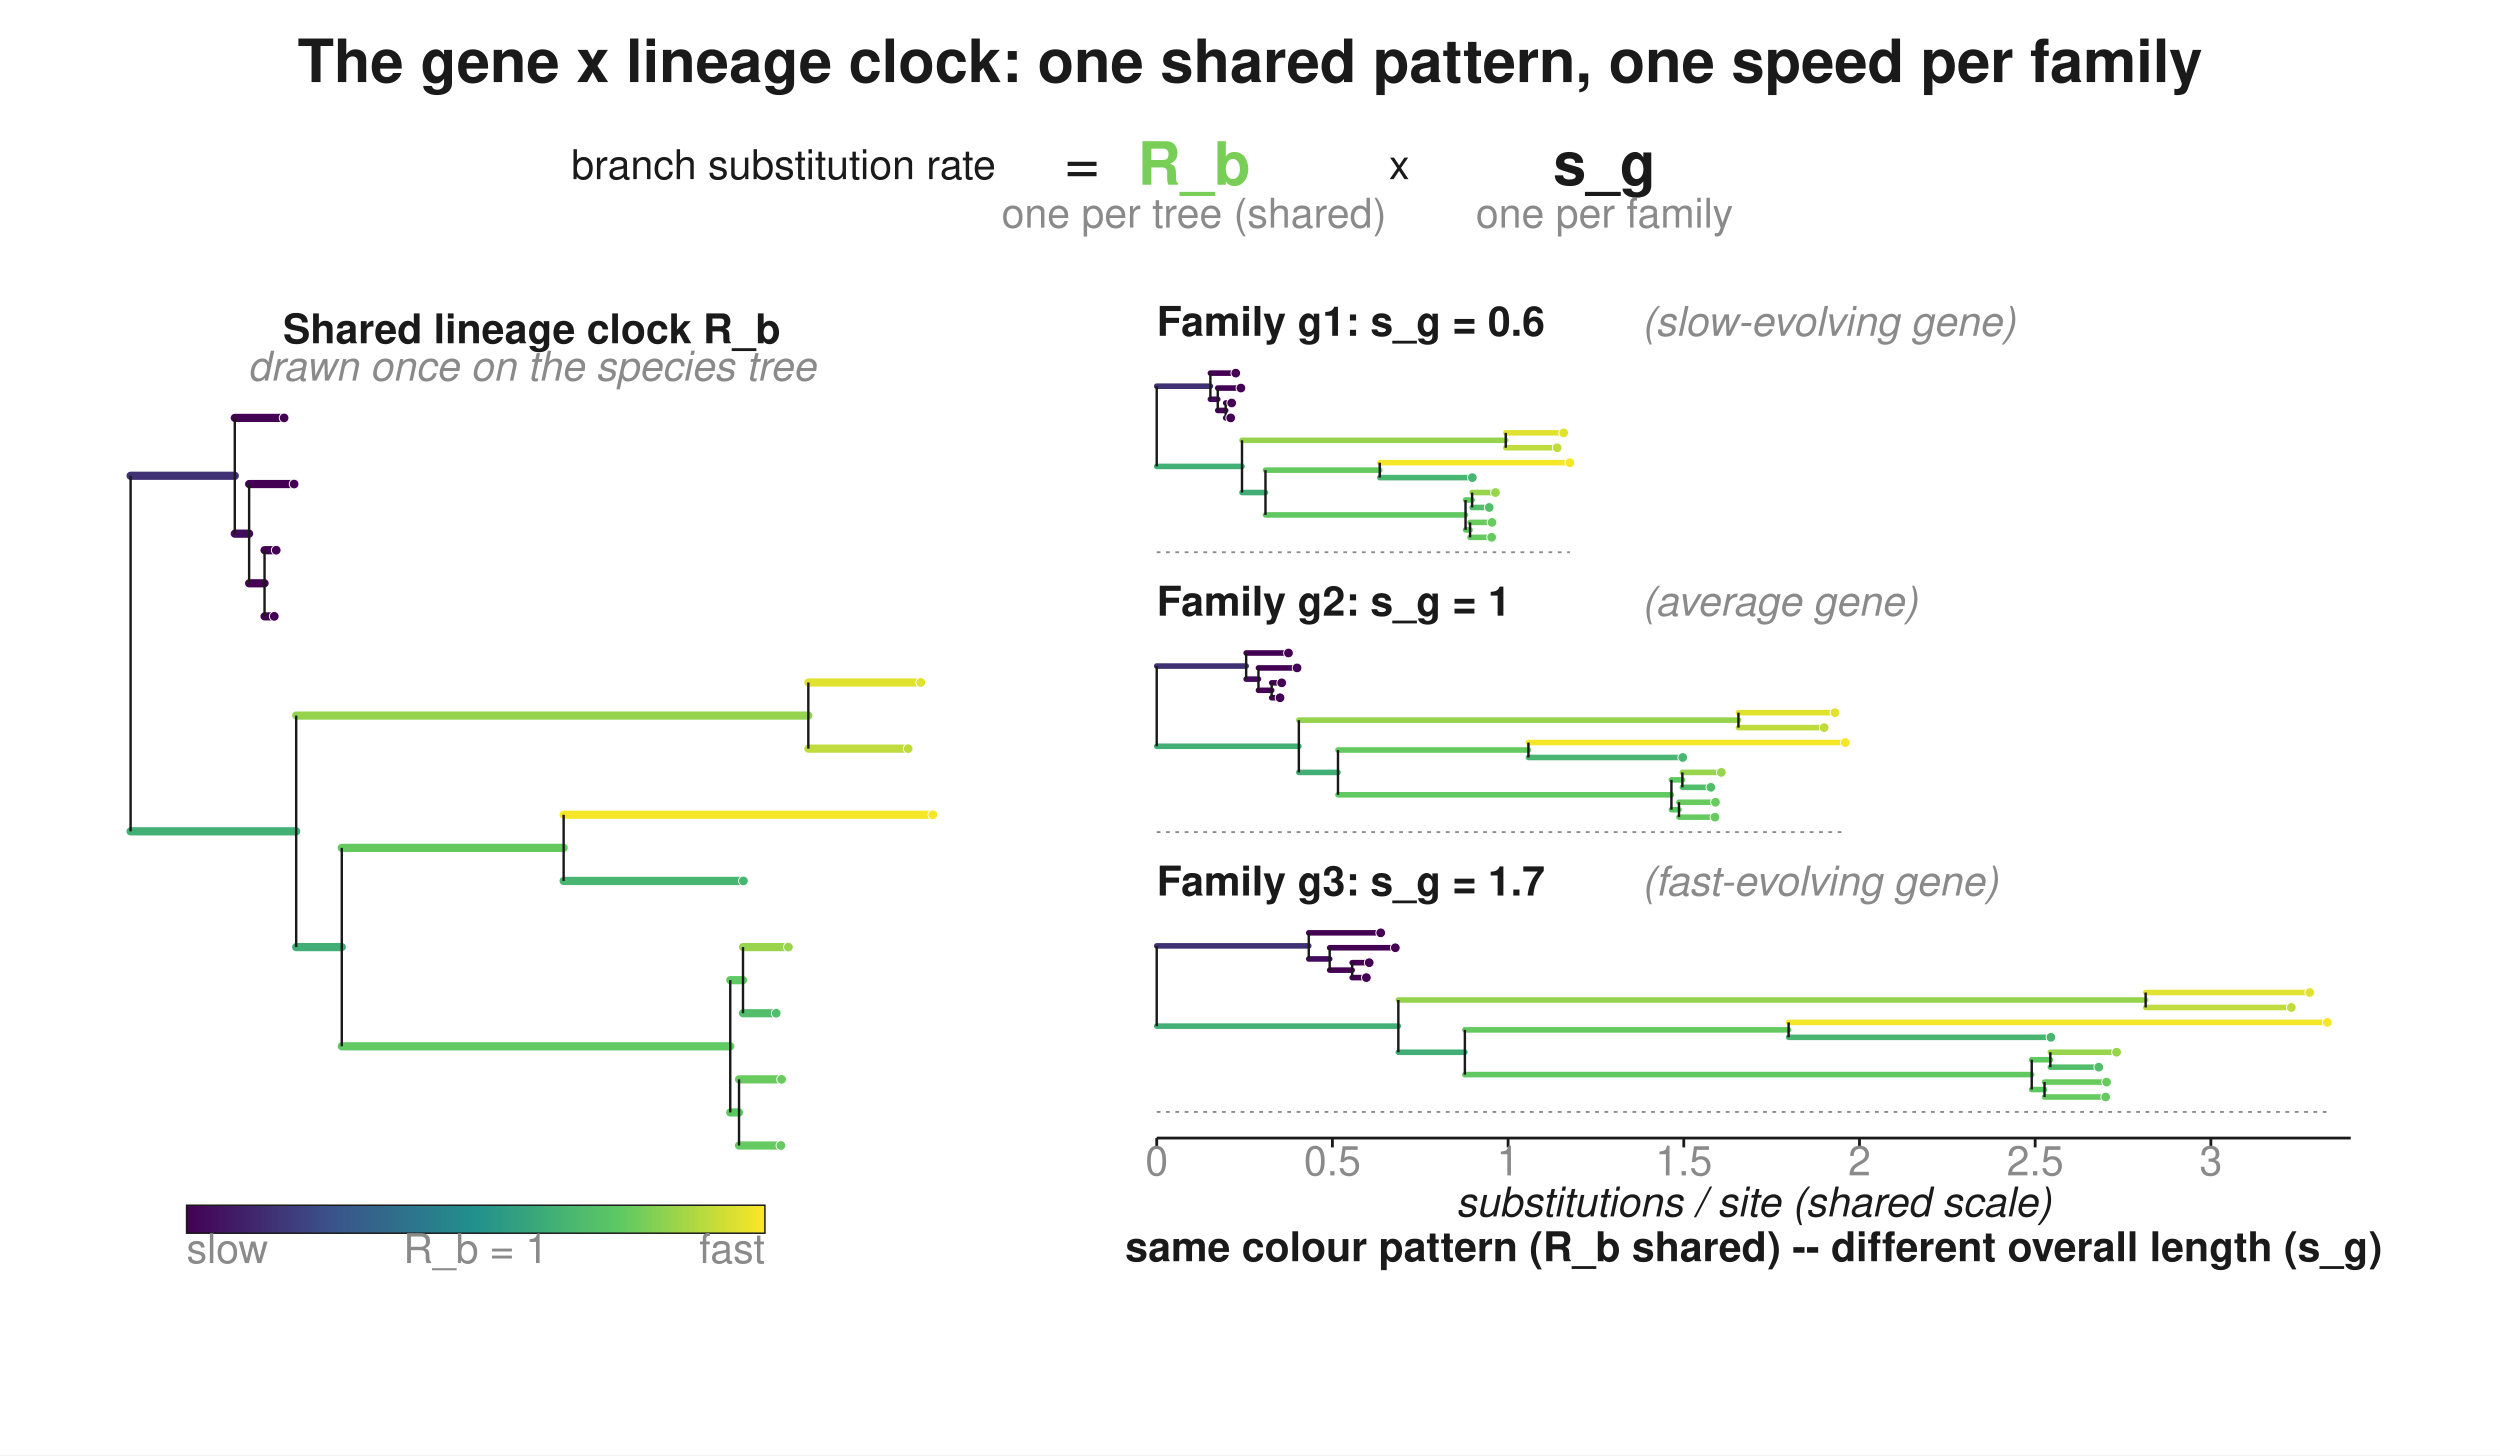
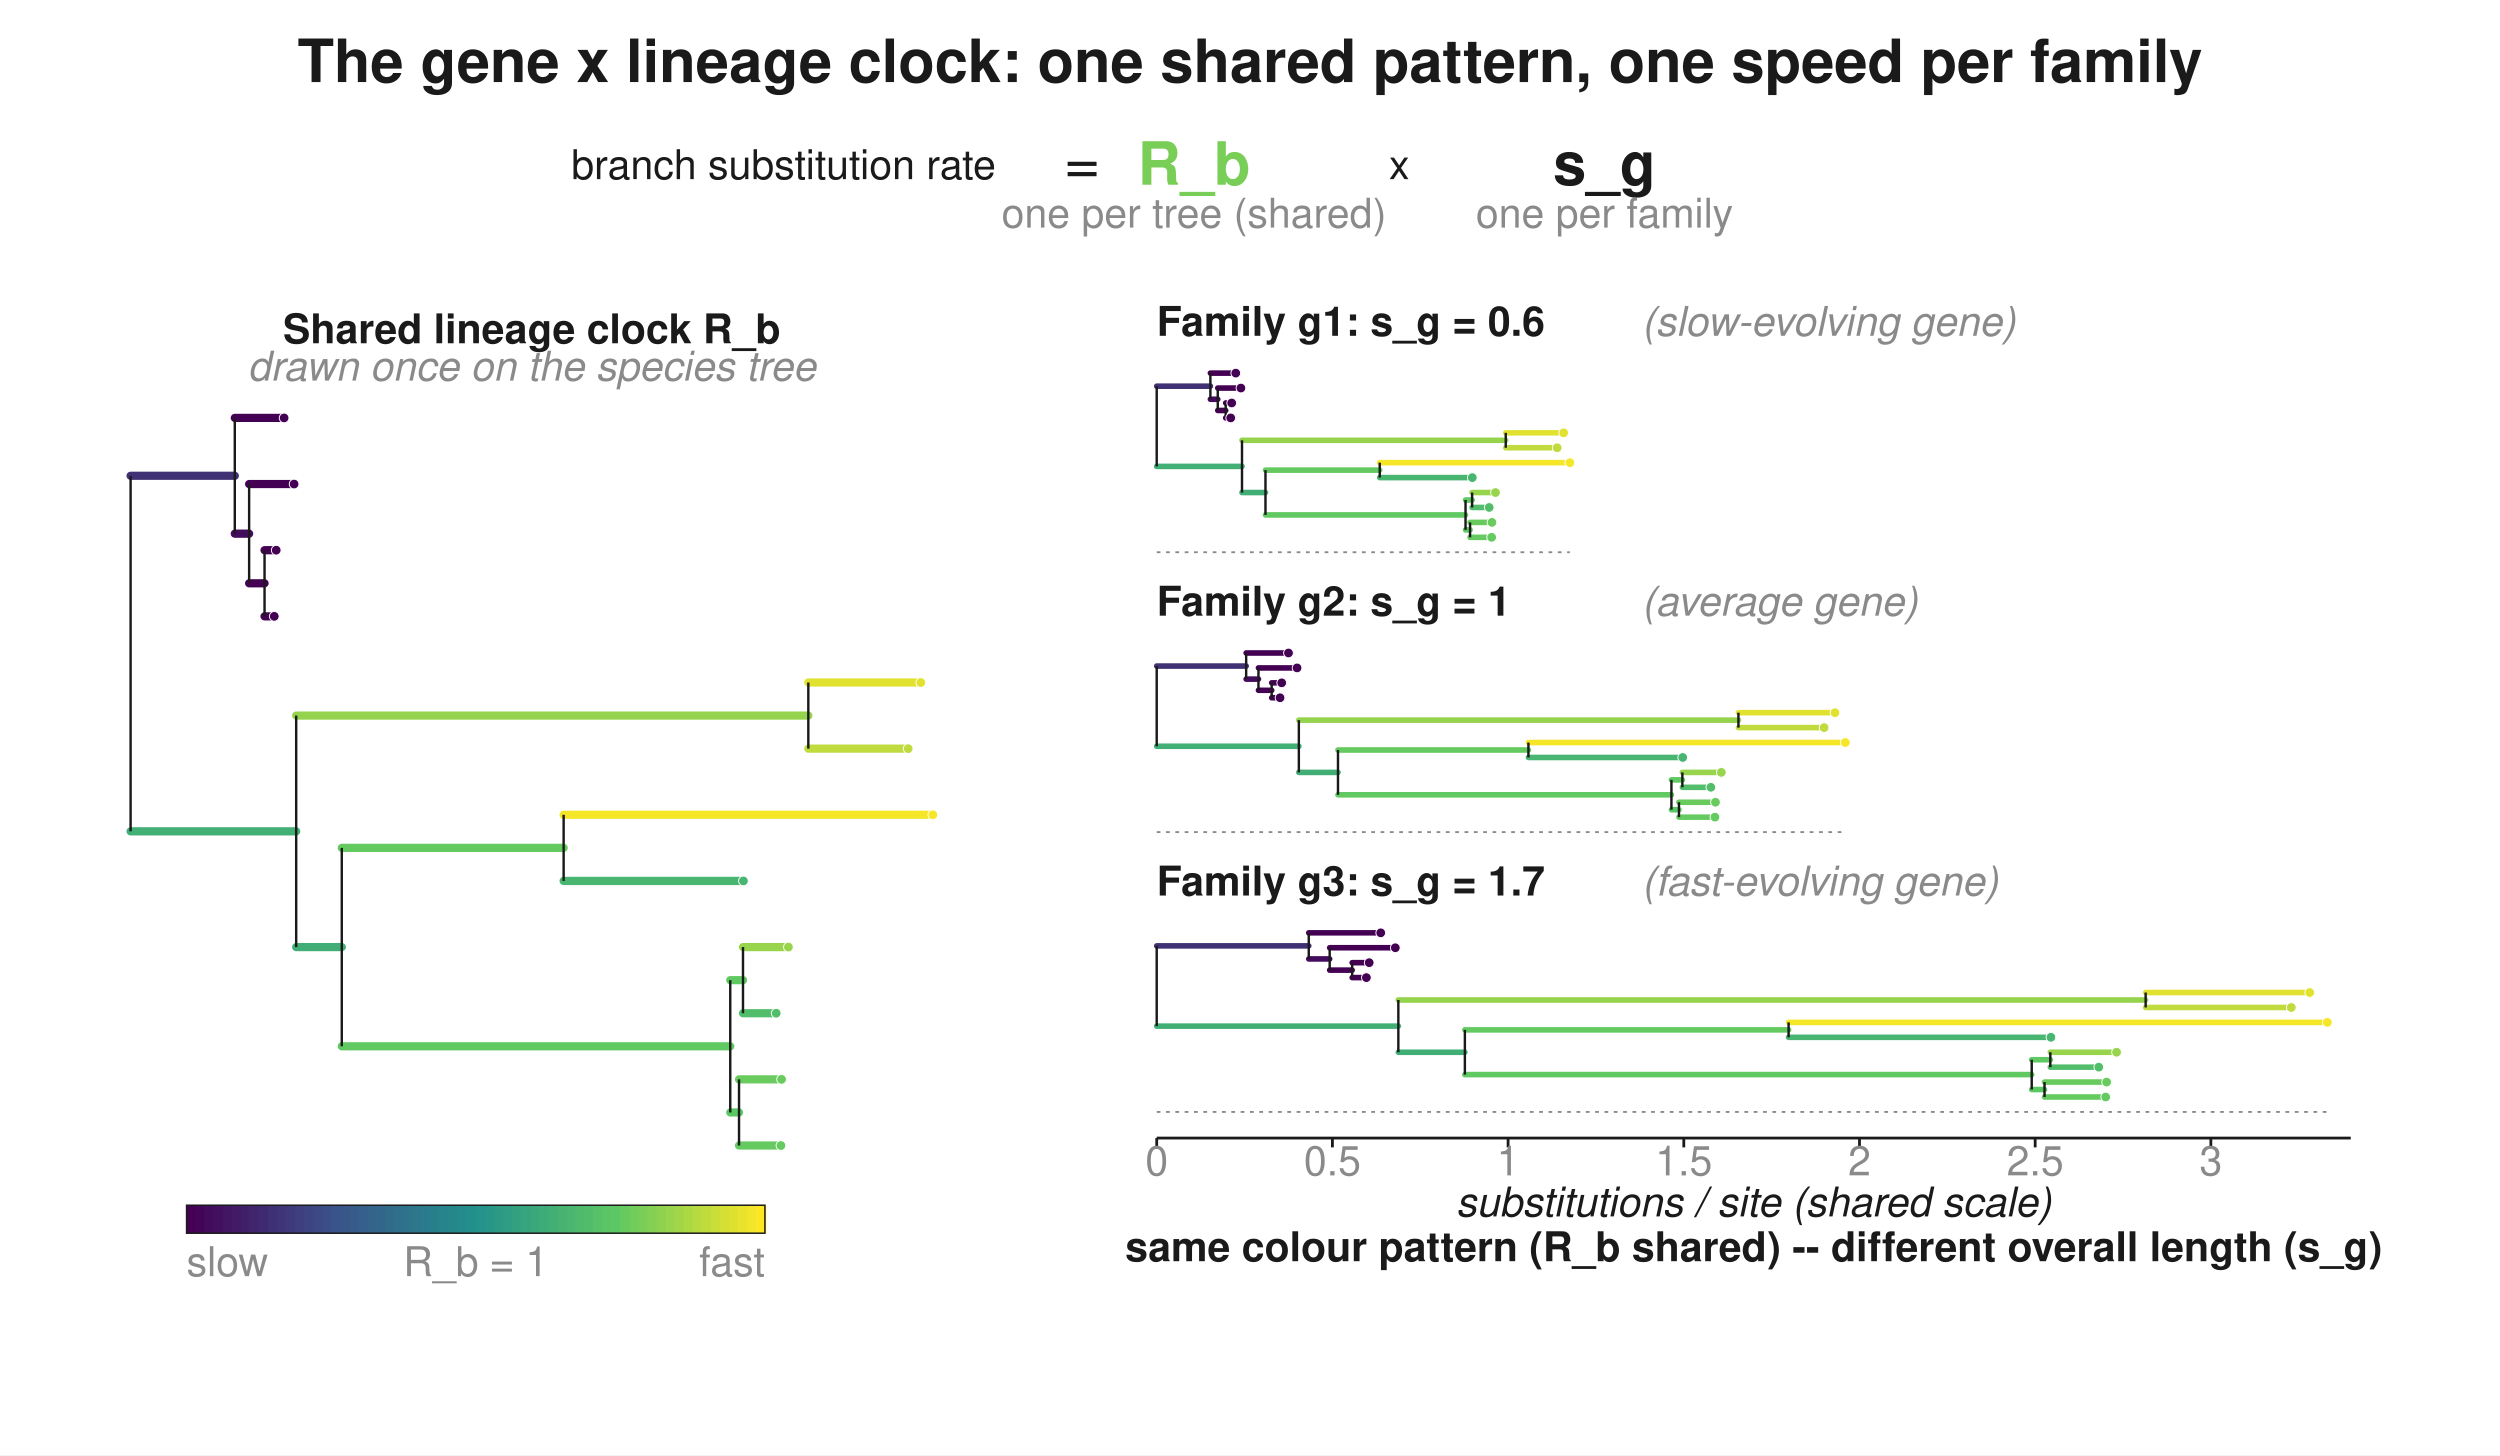
- <svg xmlns="http://www.w3.org/2000/svg" xmlns:xlink="http://www.w3.org/1999/xlink" width="1340" height="780" viewBox="0 0 1340 780">
+ <svg xmlns="http://www.w3.org/2000/svg" width="1340" height="780" viewBox="0 0 1340 780">
  <defs>
-     <linearGradient x1="100" y1="646" x2="410" y2="646" gradientUnits="userSpaceOnUse" id="d0">
-       <stop offset="0.0" stop-color="#440154" />
-       <stop offset="0.05" stop-color="#42115f" />
-       <stop offset="0.1" stop-color="#40216a" />
-       <stop offset="0.15" stop-color="#3f3275" />
-       <stop offset="0.2" stop-color="#3d4280" />
-       <stop offset="0.25" stop-color="#3b528b" />
-       <stop offset="0.3" stop-color="#365f8b" />
-       <stop offset="0.35" stop-color="#316b8b" />
-       <stop offset="0.4" stop-color="#2b788c" />
-       <stop offset="0.45" stop-color="#26848c" />
-       <stop offset="0.5" stop-color="#21918c" />
-       <stop offset="0.55" stop-color="#2d9c84" />
-       <stop offset="0.6" stop-color="#39a77b" />
-       <stop offset="0.65" stop-color="#46b373" />
-       <stop offset="0.7" stop-color="#52be6a" />
-       <stop offset="0.75" stop-color="#5ec962" />
-       <stop offset="0.8" stop-color="#7ecf56" />
-       <stop offset="0.85" stop-color="#9ed54a" />
-       <stop offset="0.9" stop-color="#bddb3d" />
-       <stop offset="0.95" stop-color="#dde131" />
-       <stop offset="1.0" stop-color="#fde725" />
-     </linearGradient>
-   </defs>
+ </defs>
  <rect x="0" y="0" width="1340" height="780" fill="white" />
  <text x="670.0" y="44" font-size="32" font-family="Helvetica" text-anchor="middle" font-weight="bold" fill="#1a1a1a">The gene x lineage clock: one shared pattern, one speed per family</text>
  <text x="420.0" y="96" font-size="22" font-family="Helvetica" text-anchor="middle" fill="#1a1a1a">branch substitution rate</text>
  <text x="580.0" y="98" font-size="32" font-family="Helvetica" text-anchor="middle" fill="#1a1a1a">=</text>
  <text x="640.0" y="99" font-size="32" font-family="Helvetica" text-anchor="middle" fill="#79ce58" font-weight="bold">R_b</text>
  <text x="750.0" y="96" font-size="22" font-family="Helvetica" text-anchor="middle" fill="#1a1a1a">x</text>
  <text x="860.0" y="99" font-size="32" font-family="Helvetica" text-anchor="middle" fill="#1a1a1a" font-weight="bold">s_g</text>
  <text x="640.0" y="122" font-size="22" font-family="Helvetica" text-anchor="middle" fill="#8a8a8a">one per tree (shared)</text>
  <text x="860.0" y="122" font-size="22" font-family="Helvetica" text-anchor="middle" fill="#8a8a8a">one per family</text>
  <text x="285.0" y="184" font-size="22" font-family="Helvetica" text-anchor="middle" font-weight="bold" fill="#1a1a1a">Shared lineage clock  R_b</text>
  <text x="285.0" y="204" font-size="22" font-family="Helvetica" text-anchor="middle" fill="#8a8a8a" font-style="italic">drawn once on the species tree</text>
  <path d="M70.0,255.023 L125.85,255.023" stroke="#3f3174" stroke-width="4.4" stroke-linecap="round" />
  <path d="M70.0,445.591 L158.755,445.591" stroke="#42af75" stroke-width="4.4" stroke-linecap="round" />
  <path d="M125.85,224.0 L152.287,224.0" stroke="#440154" stroke-width="4.4" stroke-linecap="round" />
  <path d="M125.85,286.045 L133.534,286.045" stroke="#430b5b" stroke-width="4.4" stroke-linecap="round" />
  <path d="M158.755,383.545 L433.26,383.545" stroke="#95d34d" stroke-width="4.4" stroke-linecap="round" />
  <path d="M158.755,507.636 L183.194,507.636" stroke="#41ae76" stroke-width="4.4" stroke-linecap="round" />
  <path d="M133.534,259.455 L157.644,259.455" stroke="#440154" stroke-width="4.4" stroke-linecap="round" />
  <path d="M133.534,312.636 L141.795,312.636" stroke="#440154" stroke-width="4.4" stroke-linecap="round" />
  <path d="M433.26,365.818 L493.536,365.818" stroke="#e1e230" stroke-width="4.4" stroke-linecap="round" />
  <path d="M433.26,401.273 L486.775,401.273" stroke="#bfdb3d" stroke-width="4.4" stroke-linecap="round" />
  <path d="M183.194,454.455 L302.109,454.455" stroke="#64ca60" stroke-width="4.4" stroke-linecap="round" />
  <path d="M183.194,560.818 L391.414,560.818" stroke="#60c961" stroke-width="4.4" stroke-linecap="round" />
  <path d="M141.795,294.909 L148.052,294.909" stroke="#440154" stroke-width="4.4" stroke-linecap="round" />
  <path d="M141.795,330.364 L147.016,330.364" stroke="#440154" stroke-width="4.4" stroke-linecap="round" />
  <path d="M302.109,436.727 L500.0,436.727" stroke="#f5e628" stroke-width="4.4" stroke-linecap="round" />
  <path d="M302.109,472.182 L398.467,472.182" stroke="#48b571" stroke-width="4.4" stroke-linecap="round" />
  <path d="M391.414,525.364 L398.248,525.364" stroke="#5fc962" stroke-width="4.4" stroke-linecap="round" />
  <path d="M391.414,596.273 L396.116,596.273" stroke="#5cc863" stroke-width="4.4" stroke-linecap="round" />
  <path d="M398.248,507.636 L422.579,507.636" stroke="#98d44c" stroke-width="4.4" stroke-linecap="round" />
  <path d="M398.248,543.091 L416.045,543.091" stroke="#52be6b" stroke-width="4.4" stroke-linecap="round" />
  <path d="M396.116,578.545 L418.927,578.545" stroke="#69cb5e" stroke-width="4.4" stroke-linecap="round" />
  <path d="M396.116,614.0 L418.587,614.0" stroke="#65ca5f" stroke-width="4.4" stroke-linecap="round" />
  <path d="M141.795,294.909 L141.795,330.364" stroke="#1a1a1a" stroke-width="1.3" />
  <path d="M133.534,259.455 L133.534,312.636" stroke="#1a1a1a" stroke-width="1.3" />
  <path d="M125.85,224.0 L125.85,286.045" stroke="#1a1a1a" stroke-width="1.3" />
  <path d="M433.26,365.818 L433.26,401.273" stroke="#1a1a1a" stroke-width="1.3" />
  <path d="M302.109,436.727 L302.109,472.182" stroke="#1a1a1a" stroke-width="1.3" />
  <path d="M398.248,507.636 L398.248,543.091" stroke="#1a1a1a" stroke-width="1.3" />
  <path d="M396.116,578.545 L396.116,614.0" stroke="#1a1a1a" stroke-width="1.3" />
  <path d="M391.414,525.364 L391.414,596.273" stroke="#1a1a1a" stroke-width="1.3" />
  <path d="M183.194,454.455 L183.194,560.818" stroke="#1a1a1a" stroke-width="1.3" />
  <path d="M158.755,383.545 L158.755,507.636" stroke="#1a1a1a" stroke-width="1.3" />
  <path d="M70.0,255.023 L70.0,445.591" stroke="#1a1a1a" stroke-width="1.3" />
  <circle cx="152.287" cy="224.0" r="2.6" fill="#440154" stroke="white" stroke-width="0.5" />
  <circle cx="157.644" cy="259.455" r="2.6" fill="#440154" stroke="white" stroke-width="0.5" />
  <circle cx="148.052" cy="294.909" r="2.6" fill="#440154" stroke="white" stroke-width="0.5" />
  <circle cx="147.016" cy="330.364" r="2.6" fill="#440154" stroke="white" stroke-width="0.5" />
  <circle cx="493.536" cy="365.818" r="2.6" fill="#e1e230" stroke="white" stroke-width="0.5" />
  <circle cx="486.775" cy="401.273" r="2.6" fill="#bfdb3d" stroke="white" stroke-width="0.5" />
  <circle cx="500.0" cy="436.727" r="2.6" fill="#f5e628" stroke="white" stroke-width="0.5" />
  <circle cx="398.467" cy="472.182" r="2.6" fill="#48b571" stroke="white" stroke-width="0.5" />
  <circle cx="422.579" cy="507.636" r="2.6" fill="#98d44c" stroke="white" stroke-width="0.5" />
  <circle cx="416.045" cy="543.091" r="2.6" fill="#52be6b" stroke="white" stroke-width="0.5" />
  <circle cx="418.927" cy="578.545" r="2.6" fill="#69cb5e" stroke="white" stroke-width="0.5" />
  <circle cx="418.587" cy="614.0" r="2.6" fill="#65ca5f" stroke="white" stroke-width="0.5" />
-   <use xlink:href="#d0" />
-   <rect x="100" y="646" width="310" height="15" fill="url(#d0)" stroke="#1a1a1a" stroke-width="0.8" />
-   <text x="100" y="677" font-size="22" font-family="Helvetica" text-anchor="start" fill="#8a8a8a">slow</text>
-   <text x="255.0" y="677" font-size="22" font-family="Helvetica" text-anchor="middle" fill="#8a8a8a">R_b = 1</text>
-   <text x="410" y="677" font-size="22" font-family="Helvetica" text-anchor="end" fill="#8a8a8a">fast</text>
+   <rect x="100.0" y="646" width="5.544" height="15" fill="#440154" stroke="none" />
+   <rect x="104.844" y="646" width="5.544" height="15" fill="#430657" stroke="none" />
+   <rect x="109.688" y="646" width="5.544" height="15" fill="#430b5b" stroke="none" />
+   <rect x="114.531" y="646" width="5.544" height="15" fill="#42105e" stroke="none" />
+   <rect x="119.375" y="646" width="5.544" height="15" fill="#421662" stroke="none" />
+   <rect x="124.219" y="646" width="5.544" height="15" fill="#411b65" stroke="none" />
+   <rect x="129.062" y="646" width="5.544" height="15" fill="#412069" stroke="none" />
+   <rect x="133.906" y="646" width="5.544" height="15" fill="#40256c" stroke="none" />
+   <rect x="138.75" y="646" width="5.544" height="15" fill="#3f2a70" stroke="none" />
+   <rect x="143.594" y="646" width="5.544" height="15" fill="#3f2f73" stroke="none" />
+   <rect x="148.438" y="646" width="5.544" height="15" fill="#3e3477" stroke="none" />
+   <rect x="153.281" y="646" width="5.544" height="15" fill="#3e3a7a" stroke="none" />
+   <rect x="158.125" y="646" width="5.544" height="15" fill="#3d3f7e" stroke="none" />
+   <rect x="162.969" y="646" width="5.544" height="15" fill="#3d4481" stroke="none" />
+   <rect x="167.812" y="646" width="5.544" height="15" fill="#3c4985" stroke="none" />
+   <rect x="172.656" y="646" width="5.544" height="15" fill="#3b4e88" stroke="none" />
+   <rect x="177.5" y="646" width="5.544" height="15" fill="#3b538b" stroke="none" />
+   <rect x="182.344" y="646" width="5.544" height="15" fill="#39578b" stroke="none" />
+   <rect x="187.188" y="646" width="5.544" height="15" fill="#375b8b" stroke="none" />
+   <rect x="192.031" y="646" width="5.544" height="15" fill="#365f8b" stroke="none" />
+   <rect x="196.875" y="646" width="5.544" height="15" fill="#34638b" stroke="none" />
+   <rect x="201.719" y="646" width="5.544" height="15" fill="#32678b" stroke="none" />
+   <rect x="206.562" y="646" width="5.544" height="15" fill="#316b8b" stroke="none" />
+   <rect x="211.406" y="646" width="5.544" height="15" fill="#2f6f8b" stroke="none" />
+   <rect x="216.25" y="646" width="5.544" height="15" fill="#2d738c" stroke="none" />
+   <rect x="221.094" y="646" width="5.544" height="15" fill="#2c778c" stroke="none" />
+   <rect x="225.938" y="646" width="5.544" height="15" fill="#2a7b8c" stroke="none" />
+   <rect x="230.781" y="646" width="5.544" height="15" fill="#287f8c" stroke="none" />
+   <rect x="235.625" y="646" width="5.544" height="15" fill="#27838c" stroke="none" />
+   <rect x="240.469" y="646" width="5.544" height="15" fill="#25878c" stroke="none" />
+   <rect x="245.312" y="646" width="5.544" height="15" fill="#238b8c" stroke="none" />
+   <rect x="250.156" y="646" width="5.544" height="15" fill="#228f8c" stroke="none" />
+   <rect x="255.0" y="646" width="5.544" height="15" fill="#23938b" stroke="none" />
+   <rect x="259.844" y="646" width="5.544" height="15" fill="#279688" stroke="none" />
+   <rect x="264.688" y="646" width="5.544" height="15" fill="#2b9a85" stroke="none" />
+   <rect x="269.531" y="646" width="5.544" height="15" fill="#2f9d83" stroke="none" />
+   <rect x="274.375" y="646" width="5.544" height="15" fill="#32a180" stroke="none" />
+   <rect x="279.219" y="646" width="5.544" height="15" fill="#36a57d" stroke="none" />
+   <rect x="284.062" y="646" width="5.544" height="15" fill="#3aa87b" stroke="none" />
+   <rect x="288.906" y="646" width="5.544" height="15" fill="#3eac78" stroke="none" />
+   <rect x="293.75" y="646" width="5.544" height="15" fill="#42af75" stroke="none" />
+   <rect x="298.594" y="646" width="5.544" height="15" fill="#46b373" stroke="none" />
+   <rect x="303.438" y="646" width="5.544" height="15" fill="#4ab670" stroke="none" />
+   <rect x="308.281" y="646" width="5.544" height="15" fill="#4eba6d" stroke="none" />
+   <rect x="313.125" y="646" width="5.544" height="15" fill="#51bd6b" stroke="none" />
+   <rect x="317.969" y="646" width="5.544" height="15" fill="#55c168" stroke="none" />
+   <rect x="322.812" y="646" width="5.544" height="15" fill="#59c565" stroke="none" />
+   <rect x="327.656" y="646" width="5.544" height="15" fill="#5dc863" stroke="none" />
+   <rect x="332.5" y="646" width="5.544" height="15" fill="#66ca5f" stroke="none" />
+   <rect x="337.344" y="646" width="5.544" height="15" fill="#70cc5b" stroke="none" />
+   <rect x="342.188" y="646" width="5.544" height="15" fill="#7ace57" stroke="none" />
+   <rect x="347.031" y="646" width="5.544" height="15" fill="#84d053" stroke="none" />
+   <rect x="351.875" y="646" width="5.544" height="15" fill="#8ed250" stroke="none" />
+   <rect x="356.719" y="646" width="5.544" height="15" fill="#98d44c" stroke="none" />
+   <rect x="361.562" y="646" width="5.544" height="15" fill="#a2d648" stroke="none" />
+   <rect x="366.406" y="646" width="5.544" height="15" fill="#acd844" stroke="none" />
+   <rect x="371.25" y="646" width="5.544" height="15" fill="#b6da40" stroke="none" />
+   <rect x="376.094" y="646" width="5.544" height="15" fill="#c0dc3c" stroke="none" />
+   <rect x="380.938" y="646" width="5.544" height="15" fill="#cbdd38" stroke="none" />
+   <rect x="385.781" y="646" width="5.544" height="15" fill="#d5df34" stroke="none" />
+   <rect x="390.625" y="646" width="5.544" height="15" fill="#dfe131" stroke="none" />
+   <rect x="395.469" y="646" width="5.544" height="15" fill="#e9e32d" stroke="none" />
+   <rect x="400.312" y="646" width="5.544" height="15" fill="#f3e529" stroke="none" />
+   <rect x="405.156" y="646" width="5.544" height="15" fill="#fde725" stroke="none" />
+   <rect x="100" y="646" width="310" height="15" fill="none" stroke="#1a1a1a" stroke-width="0.8" />
+   <text x="100" y="684" font-size="22" font-family="Helvetica" text-anchor="start" fill="#8a8a8a">slow</text>
+   <text x="255.0" y="684" font-size="22" font-family="Helvetica" text-anchor="middle" fill="#8a8a8a">R_b = 1</text>
+   <text x="410" y="684" font-size="22" font-family="Helvetica" text-anchor="end" fill="#8a8a8a">fast</text>
  <text x="620" y="180" font-size="22" font-family="Helvetica" text-anchor="start" font-weight="bold" fill="#1a1a1a">Family g1:  s_g = 0.6</text>
  <text x="880" y="180" font-size="22" font-family="Helvetica" text-anchor="start" fill="#8a8a8a" font-style="italic">(slow-evolving gene)</text>
  <path d="M620.0,207.0 L648.763,207.0" stroke="#3f3174" stroke-width="3.0" stroke-linecap="round" />
  <path d="M620.0,250.0 L665.71,250.0" stroke="#42af75" stroke-width="3.0" stroke-linecap="round" />
  <path d="M648.763,200.0 L662.378,200.0" stroke="#440154" stroke-width="3.0" stroke-linecap="round" />
  <path d="M648.763,214.0 L652.721,214.0" stroke="#430b5b" stroke-width="3.0" stroke-linecap="round" />
  <path d="M665.71,236.0 L807.082,236.0" stroke="#95d34d" stroke-width="3.0" stroke-linecap="round" />
  <path d="M665.71,264.0 L678.296,264.0" stroke="#41ae76" stroke-width="3.0" stroke-linecap="round" />
  <path d="M652.721,208.0 L665.137,208.0" stroke="#440154" stroke-width="3.0" stroke-linecap="round" />
  <path d="M652.721,220.0 L656.975,220.0" stroke="#440154" stroke-width="3.0" stroke-linecap="round" />
  <path d="M807.082,232.0 L838.124,232.0" stroke="#e1e230" stroke-width="3.0" stroke-linecap="round" />
  <path d="M807.082,240.0 L834.642,240.0" stroke="#bfdb3d" stroke-width="3.0" stroke-linecap="round" />
  <path d="M678.296,252.0 L739.538,252.0" stroke="#64ca60" stroke-width="3.0" stroke-linecap="round" />
  <path d="M678.296,276.0 L785.531,276.0" stroke="#60c961" stroke-width="3.0" stroke-linecap="round" />
  <path d="M656.975,216.0 L660.197,216.0" stroke="#440154" stroke-width="3.0" stroke-linecap="round" />
  <path d="M656.975,224.0 L659.664,224.0" stroke="#440154" stroke-width="3.0" stroke-linecap="round" />
  <path d="M739.538,248.0 L841.453,248.0" stroke="#f5e628" stroke-width="3.0" stroke-linecap="round" />
  <path d="M739.538,256.0 L789.163,256.0" stroke="#48b571" stroke-width="3.0" stroke-linecap="round" />
  <path d="M785.531,268.0 L789.05,268.0" stroke="#5fc962" stroke-width="3.0" stroke-linecap="round" />
  <path d="M785.531,284.0 L787.952,284.0" stroke="#5cc863" stroke-width="3.0" stroke-linecap="round" />
  <path d="M789.05,264.0 L801.581,264.0" stroke="#98d44c" stroke-width="3.0" stroke-linecap="round" />
  <path d="M789.05,272.0 L798.216,272.0" stroke="#52be6b" stroke-width="3.0" stroke-linecap="round" />
  <path d="M787.952,280.0 L799.7,280.0" stroke="#69cb5e" stroke-width="3.0" stroke-linecap="round" />
  <path d="M787.952,288.0 L799.525,288.0" stroke="#65ca5f" stroke-width="3.0" stroke-linecap="round" />
  <path d="M656.975,216.0 L656.975,224.0" stroke="#1a1a1a" stroke-width="1.3" />
  <path d="M652.721,208.0 L652.721,220.0" stroke="#1a1a1a" stroke-width="1.3" />
  <path d="M648.763,200.0 L648.763,214.0" stroke="#1a1a1a" stroke-width="1.3" />
  <path d="M807.082,232.0 L807.082,240.0" stroke="#1a1a1a" stroke-width="1.3" />
  <path d="M739.538,248.0 L739.538,256.0" stroke="#1a1a1a" stroke-width="1.3" />
  <path d="M789.05,264.0 L789.05,272.0" stroke="#1a1a1a" stroke-width="1.3" />
  <path d="M787.952,280.0 L787.952,288.0" stroke="#1a1a1a" stroke-width="1.3" />
  <path d="M785.531,268.0 L785.531,284.0" stroke="#1a1a1a" stroke-width="1.3" />
  <path d="M678.296,252.0 L678.296,276.0" stroke="#1a1a1a" stroke-width="1.3" />
  <path d="M665.71,236.0 L665.71,264.0" stroke="#1a1a1a" stroke-width="1.3" />
  <path d="M620.0,207.0 L620.0,250.0" stroke="#1a1a1a" stroke-width="1.3" />
  <circle cx="662.378" cy="200.0" r="2.6" fill="#440154" stroke="white" stroke-width="0.5" />
  <circle cx="665.137" cy="208.0" r="2.6" fill="#440154" stroke="white" stroke-width="0.5" />
  <circle cx="660.197" cy="216.0" r="2.6" fill="#440154" stroke="white" stroke-width="0.5" />
  <circle cx="659.664" cy="224.0" r="2.6" fill="#440154" stroke="white" stroke-width="0.5" />
  <circle cx="838.124" cy="232.0" r="2.6" fill="#e1e230" stroke="white" stroke-width="0.5" />
  <circle cx="834.642" cy="240.0" r="2.6" fill="#bfdb3d" stroke="white" stroke-width="0.5" />
  <circle cx="841.453" cy="248.0" r="2.6" fill="#f5e628" stroke="white" stroke-width="0.5" />
  <circle cx="789.163" cy="256.0" r="2.6" fill="#48b571" stroke="white" stroke-width="0.5" />
  <circle cx="801.581" cy="264.0" r="2.6" fill="#98d44c" stroke="white" stroke-width="0.5" />
  <circle cx="798.216" cy="272.0" r="2.6" fill="#52be6b" stroke="white" stroke-width="0.5" />
  <circle cx="799.7" cy="280.0" r="2.6" fill="#69cb5e" stroke="white" stroke-width="0.5" />
  <circle cx="799.525" cy="288.0" r="2.6" fill="#65ca5f" stroke="white" stroke-width="0.5" />
  <path d="M620,296 L841.453,296" stroke="#8a8a8a" stroke-width="1.0" stroke-dasharray="2,3" />
  <text x="620" y="330" font-size="22" font-family="Helvetica" text-anchor="start" font-weight="bold" fill="#1a1a1a">Family g2:  s_g = 1</text>
  <text x="880" y="330" font-size="22" font-family="Helvetica" text-anchor="start" fill="#8a8a8a" font-style="italic">(average gene)</text>
  <path d="M620.0,357.0 L667.939,357.0" stroke="#3f3174" stroke-width="3.0" stroke-linecap="round" />
  <path d="M620.0,400.0 L696.183,400.0" stroke="#42af75" stroke-width="3.0" stroke-linecap="round" />
  <path d="M667.939,350.0 L690.63,350.0" stroke="#440154" stroke-width="3.0" stroke-linecap="round" />
  <path d="M667.939,364.0 L674.534,364.0" stroke="#430b5b" stroke-width="3.0" stroke-linecap="round" />
  <path d="M696.183,386.0 L931.803,386.0" stroke="#95d34d" stroke-width="3.0" stroke-linecap="round" />
  <path d="M696.183,414.0 L717.159,414.0" stroke="#41ae76" stroke-width="3.0" stroke-linecap="round" />
  <path d="M674.534,358.0 L695.229,358.0" stroke="#440154" stroke-width="3.0" stroke-linecap="round" />
  <path d="M674.534,370.0 L681.625,370.0" stroke="#440154" stroke-width="3.0" stroke-linecap="round" />
  <path d="M931.803,382.0 L983.54,382.0" stroke="#e1e230" stroke-width="3.0" stroke-linecap="round" />
  <path d="M931.803,390.0 L977.737,390.0" stroke="#bfdb3d" stroke-width="3.0" stroke-linecap="round" />
  <path d="M717.159,402.0 L819.23,402.0" stroke="#64ca60" stroke-width="3.0" stroke-linecap="round" />
  <path d="M717.159,426.0 L895.885,426.0" stroke="#60c961" stroke-width="3.0" stroke-linecap="round" />
  <path d="M681.625,366.0 L686.996,366.0" stroke="#440154" stroke-width="3.0" stroke-linecap="round" />
  <path d="M681.625,374.0 L686.106,374.0" stroke="#440154" stroke-width="3.0" stroke-linecap="round" />
  <path d="M819.23,398.0 L989.089,398.0" stroke="#f5e628" stroke-width="3.0" stroke-linecap="round" />
  <path d="M819.23,406.0 L901.939,406.0" stroke="#48b571" stroke-width="3.0" stroke-linecap="round" />
  <path d="M895.885,418.0 L901.75,418.0" stroke="#5fc962" stroke-width="3.0" stroke-linecap="round" />
  <path d="M895.885,434.0 L899.921,434.0" stroke="#5cc863" stroke-width="3.0" stroke-linecap="round" />
  <path d="M901.75,414.0 L922.635,414.0" stroke="#98d44c" stroke-width="3.0" stroke-linecap="round" />
  <path d="M901.75,422.0 L917.027,422.0" stroke="#52be6b" stroke-width="3.0" stroke-linecap="round" />
  <path d="M899.921,430.0 L919.5,430.0" stroke="#69cb5e" stroke-width="3.0" stroke-linecap="round" />
  <path d="M899.921,438.0 L919.208,438.0" stroke="#65ca5f" stroke-width="3.0" stroke-linecap="round" />
  <path d="M681.625,366.0 L681.625,374.0" stroke="#1a1a1a" stroke-width="1.3" />
  <path d="M674.534,358.0 L674.534,370.0" stroke="#1a1a1a" stroke-width="1.3" />
  <path d="M667.939,350.0 L667.939,364.0" stroke="#1a1a1a" stroke-width="1.3" />
  <path d="M931.803,382.0 L931.803,390.0" stroke="#1a1a1a" stroke-width="1.3" />
  <path d="M819.23,398.0 L819.23,406.0" stroke="#1a1a1a" stroke-width="1.3" />
  <path d="M901.75,414.0 L901.75,422.0" stroke="#1a1a1a" stroke-width="1.3" />
  <path d="M899.921,430.0 L899.921,438.0" stroke="#1a1a1a" stroke-width="1.3" />
  <path d="M895.885,418.0 L895.885,434.0" stroke="#1a1a1a" stroke-width="1.3" />
  <path d="M717.159,402.0 L717.159,426.0" stroke="#1a1a1a" stroke-width="1.3" />
  <path d="M696.183,386.0 L696.183,414.0" stroke="#1a1a1a" stroke-width="1.3" />
  <path d="M620.0,357.0 L620.0,400.0" stroke="#1a1a1a" stroke-width="1.3" />
  <circle cx="690.63" cy="350.0" r="2.6" fill="#440154" stroke="white" stroke-width="0.5" />
  <circle cx="695.229" cy="358.0" r="2.6" fill="#440154" stroke="white" stroke-width="0.5" />
  <circle cx="686.996" cy="366.0" r="2.6" fill="#440154" stroke="white" stroke-width="0.5" />
  <circle cx="686.106" cy="374.0" r="2.6" fill="#440154" stroke="white" stroke-width="0.5" />
  <circle cx="983.54" cy="382.0" r="2.6" fill="#e1e230" stroke="white" stroke-width="0.5" />
  <circle cx="977.737" cy="390.0" r="2.6" fill="#bfdb3d" stroke="white" stroke-width="0.5" />
  <circle cx="989.089" cy="398.0" r="2.6" fill="#f5e628" stroke="white" stroke-width="0.5" />
  <circle cx="901.939" cy="406.0" r="2.6" fill="#48b571" stroke="white" stroke-width="0.5" />
  <circle cx="922.635" cy="414.0" r="2.6" fill="#98d44c" stroke="white" stroke-width="0.5" />
  <circle cx="917.027" cy="422.0" r="2.6" fill="#52be6b" stroke="white" stroke-width="0.5" />
  <circle cx="919.5" cy="430.0" r="2.6" fill="#69cb5e" stroke="white" stroke-width="0.5" />
  <circle cx="919.208" cy="438.0" r="2.6" fill="#65ca5f" stroke="white" stroke-width="0.5" />
  <path d="M620,446 L989.089,446" stroke="#8a8a8a" stroke-width="1.0" stroke-dasharray="2,3" />
  <text x="620" y="480" font-size="22" font-family="Helvetica" text-anchor="start" font-weight="bold" fill="#1a1a1a">Family g3:  s_g = 1.7</text>
  <text x="880" y="480" font-size="22" font-family="Helvetica" text-anchor="start" fill="#8a8a8a" font-style="italic">(fast-evolving gene)</text>
  <path d="M620.0,507.0 L701.496,507.0" stroke="#3f3174" stroke-width="3.0" stroke-linecap="round" />
  <path d="M620.0,550.0 L749.511,550.0" stroke="#42af75" stroke-width="3.0" stroke-linecap="round" />
  <path d="M701.496,500.0 L740.072,500.0" stroke="#440154" stroke-width="3.0" stroke-linecap="round" />
  <path d="M701.496,514.0 L712.708,514.0" stroke="#430b5b" stroke-width="3.0" stroke-linecap="round" />
  <path d="M749.511,536.0 L1150.065,536.0" stroke="#95d34d" stroke-width="3.0" stroke-linecap="round" />
  <path d="M749.511,564.0 L785.171,564.0" stroke="#41ae76" stroke-width="3.0" stroke-linecap="round" />
  <path d="M712.708,508.0 L747.889,508.0" stroke="#440154" stroke-width="3.0" stroke-linecap="round" />
  <path d="M712.708,520.0 L724.763,520.0" stroke="#440154" stroke-width="3.0" stroke-linecap="round" />
  <path d="M1150.065,532.0 L1238.018,532.0" stroke="#e1e230" stroke-width="3.0" stroke-linecap="round" />
  <path d="M1150.065,540.0 L1228.153,540.0" stroke="#bfdb3d" stroke-width="3.0" stroke-linecap="round" />
  <path d="M785.171,552.0 L958.691,552.0" stroke="#64ca60" stroke-width="3.0" stroke-linecap="round" />
  <path d="M785.171,576.0 L1089.004,576.0" stroke="#60c961" stroke-width="3.0" stroke-linecap="round" />
  <path d="M724.763,516.0 L733.893,516.0" stroke="#440154" stroke-width="3.0" stroke-linecap="round" />
  <path d="M724.763,524.0 L732.381,524.0" stroke="#440154" stroke-width="3.0" stroke-linecap="round" />
  <path d="M958.691,548.0 L1247.451,548.0" stroke="#f5e628" stroke-width="3.0" stroke-linecap="round" />
  <path d="M958.691,556.0 L1099.296,556.0" stroke="#48b571" stroke-width="3.0" stroke-linecap="round" />
  <path d="M1089.004,568.0 L1098.975,568.0" stroke="#5fc962" stroke-width="3.0" stroke-linecap="round" />
  <path d="M1089.004,584.0 L1095.865,584.0" stroke="#5cc863" stroke-width="3.0" stroke-linecap="round" />
  <path d="M1098.975,564.0 L1134.48,564.0" stroke="#98d44c" stroke-width="3.0" stroke-linecap="round" />
  <path d="M1098.975,572.0 L1124.945,572.0" stroke="#52be6b" stroke-width="3.0" stroke-linecap="round" />
  <path d="M1095.865,580.0 L1129.15,580.0" stroke="#69cb5e" stroke-width="3.0" stroke-linecap="round" />
  <path d="M1095.865,588.0 L1128.654,588.0" stroke="#65ca5f" stroke-width="3.0" stroke-linecap="round" />
  <path d="M724.763,516.0 L724.763,524.0" stroke="#1a1a1a" stroke-width="1.3" />
  <path d="M712.708,508.0 L712.708,520.0" stroke="#1a1a1a" stroke-width="1.3" />
  <path d="M701.496,500.0 L701.496,514.0" stroke="#1a1a1a" stroke-width="1.3" />
  <path d="M1150.065,532.0 L1150.065,540.0" stroke="#1a1a1a" stroke-width="1.3" />
  <path d="M958.691,548.0 L958.691,556.0" stroke="#1a1a1a" stroke-width="1.3" />
  <path d="M1098.975,564.0 L1098.975,572.0" stroke="#1a1a1a" stroke-width="1.3" />
  <path d="M1095.865,580.0 L1095.865,588.0" stroke="#1a1a1a" stroke-width="1.3" />
  <path d="M1089.004,568.0 L1089.004,584.0" stroke="#1a1a1a" stroke-width="1.3" />
  <path d="M785.171,552.0 L785.171,576.0" stroke="#1a1a1a" stroke-width="1.3" />
  <path d="M749.511,536.0 L749.511,564.0" stroke="#1a1a1a" stroke-width="1.3" />
  <path d="M620.0,507.0 L620.0,550.0" stroke="#1a1a1a" stroke-width="1.3" />
  <circle cx="740.072" cy="500.0" r="2.6" fill="#440154" stroke="white" stroke-width="0.5" />
  <circle cx="747.889" cy="508.0" r="2.6" fill="#440154" stroke="white" stroke-width="0.5" />
  <circle cx="733.893" cy="516.0" r="2.6" fill="#440154" stroke="white" stroke-width="0.5" />
  <circle cx="732.381" cy="524.0" r="2.6" fill="#440154" stroke="white" stroke-width="0.5" />
  <circle cx="1238.018" cy="532.0" r="2.6" fill="#e1e230" stroke="white" stroke-width="0.5" />
  <circle cx="1228.153" cy="540.0" r="2.6" fill="#bfdb3d" stroke="white" stroke-width="0.5" />
  <circle cx="1247.451" cy="548.0" r="2.6" fill="#f5e628" stroke="white" stroke-width="0.5" />
  <circle cx="1099.296" cy="556.0" r="2.6" fill="#48b571" stroke="white" stroke-width="0.5" />
  <circle cx="1134.48" cy="564.0" r="2.6" fill="#98d44c" stroke="white" stroke-width="0.5" />
  <circle cx="1124.945" cy="572.0" r="2.6" fill="#52be6b" stroke="white" stroke-width="0.5" />
  <circle cx="1129.15" cy="580.0" r="2.6" fill="#69cb5e" stroke="white" stroke-width="0.5" />
  <circle cx="1128.654" cy="588.0" r="2.6" fill="#65ca5f" stroke="white" stroke-width="0.5" />
  <path d="M620,596 L1247.451,596" stroke="#8a8a8a" stroke-width="1.0" stroke-dasharray="2,3" />
  <path d="M620.0,610 L1260,610" stroke="#1a1a1a" stroke-width="1.5" />
  <path d="M620.0,610 L620.0,615" stroke="#1a1a1a" stroke-width="1.5" />
  <text x="620.0" y="630" font-size="22" font-family="Helvetica" text-anchor="middle" fill="#8a8a8a">0</text>
  <path d="M714.17,610 L714.17,615" stroke="#1a1a1a" stroke-width="1.5" />
  <text x="714.17" y="630" font-size="22" font-family="Helvetica" text-anchor="middle" fill="#8a8a8a">0.5</text>
  <path d="M808.34,610 L808.34,615" stroke="#1a1a1a" stroke-width="1.5" />
  <text x="808.34" y="630" font-size="22" font-family="Helvetica" text-anchor="middle" fill="#8a8a8a">1</text>
  <path d="M902.51,610 L902.51,615" stroke="#1a1a1a" stroke-width="1.5" />
  <text x="902.51" y="630" font-size="22" font-family="Helvetica" text-anchor="middle" fill="#8a8a8a">1.5</text>
  <path d="M996.681,610 L996.681,615" stroke="#1a1a1a" stroke-width="1.5" />
  <text x="996.681" y="630" font-size="22" font-family="Helvetica" text-anchor="middle" fill="#8a8a8a">2</text>
  <path d="M1090.851,610 L1090.851,615" stroke="#1a1a1a" stroke-width="1.5" />
  <text x="1090.851" y="630" font-size="22" font-family="Helvetica" text-anchor="middle" fill="#8a8a8a">2.5</text>
  <path d="M1185.021,610 L1185.021,615" stroke="#1a1a1a" stroke-width="1.5" />
  <text x="1185.021" y="630" font-size="22" font-family="Helvetica" text-anchor="middle" fill="#8a8a8a">3</text>
  <text x="940.0" y="652" font-size="22" font-family="Helvetica" text-anchor="middle" fill="#1a1a1a" font-style="italic">substitutions / site  (shared scale)</text>
  <text x="940.0" y="676" font-size="22" font-family="Helvetica" text-anchor="middle" fill="#1a1a1a" font-weight="bold">same colour pattern (R_b shared) -- different overall length (s_g)</text>
</svg>
